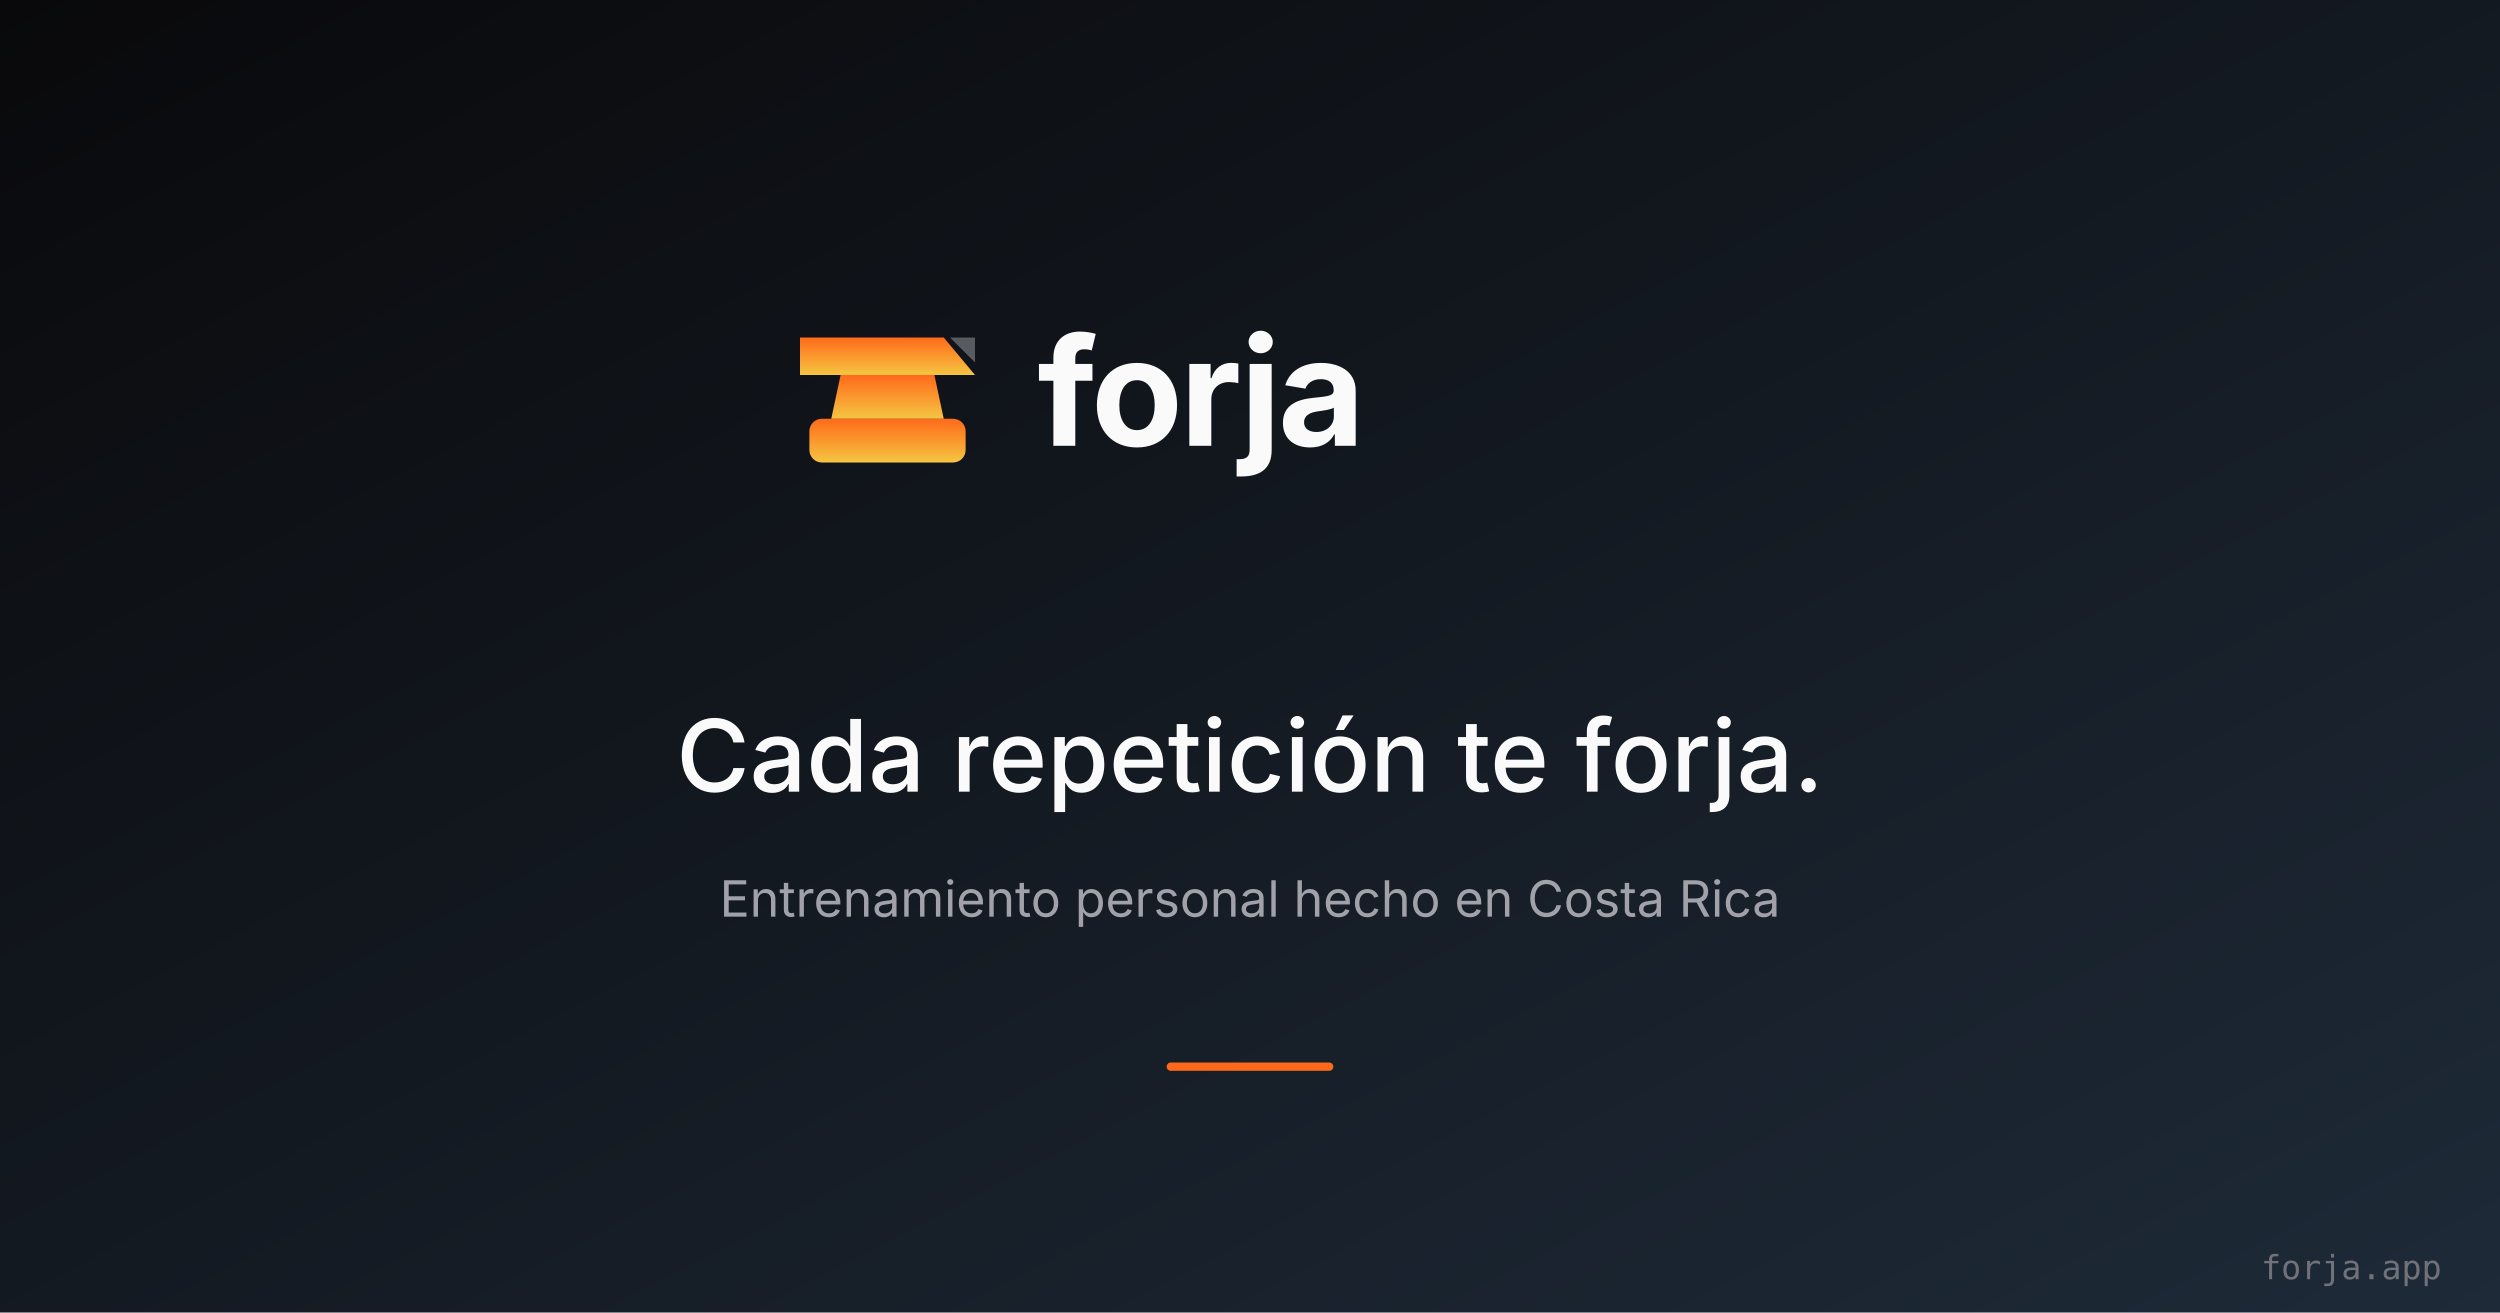
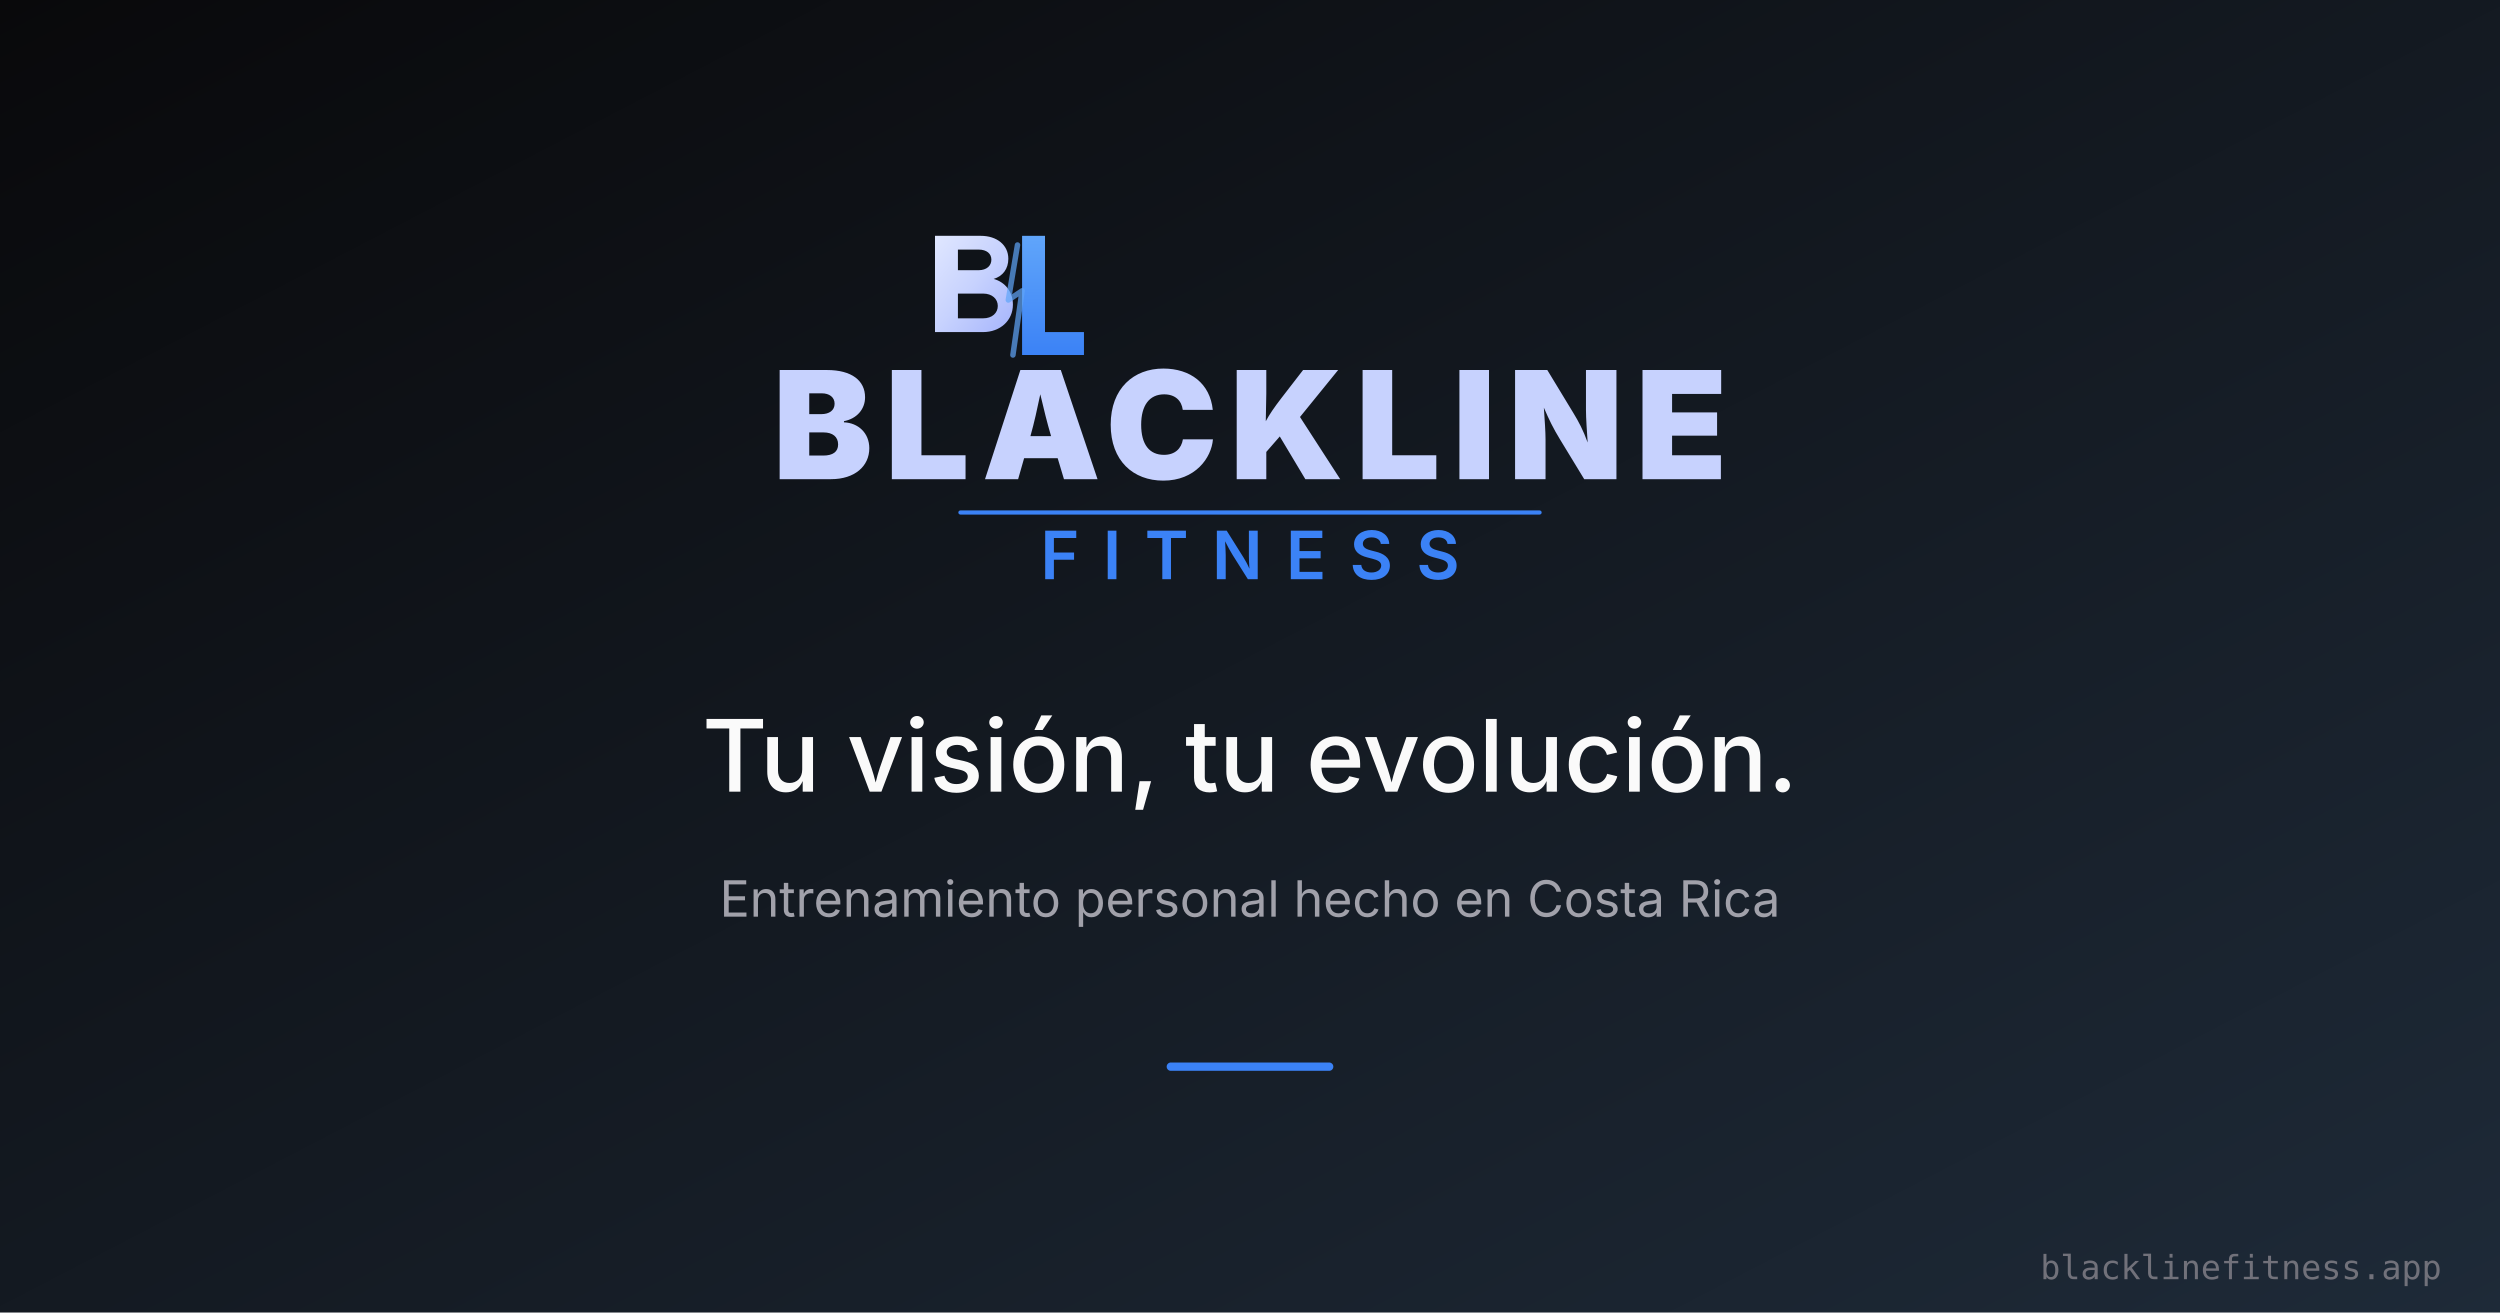
- <svg xmlns="http://www.w3.org/2000/svg" viewBox="0 0 1200 630" role="img" aria-label="Forja — Cada repeticion te forja">
+ <svg xmlns="http://www.w3.org/2000/svg" viewBox="0 0 1200 630" role="img" aria-label="Blackline Fitness — Tu vision, tu evolucion">
  <defs>
    <linearGradient id="og-bg" x1="0" y1="0" x2="1" y2="1">
      <stop offset="0%" stop-color="#09090B" />
      <stop offset="100%" stop-color="#1E2A38" />
    </linearGradient>
    <linearGradient id="og-brand" x1="0" y1="0" x2="0" y2="1">
-       <stop offset="0%" stop-color="#FF6A1A" />
-       <stop offset="100%" stop-color="#F5C542" />
+       <stop offset="0%" stop-color="#60A5FA" />
+       <stop offset="100%" stop-color="#3B82F6" />
+     </linearGradient>
+     <linearGradient id="og-silver" x1="0" y1="0" x2="1" y2="1">
+       <stop offset="0%" stop-color="#E0E7FF" />
+       <stop offset="50%" stop-color="#C7D2FE" />
+       <stop offset="100%" stop-color="#A5B4FC" />
    </linearGradient>
  </defs>
  <rect x="0" y="0" width="1200" height="630" fill="url(#og-bg)" />
-   <g transform="translate(378, 132) scale(1.5)">
-     <rect x="7" y="46" width="50" height="14" rx="4" fill="url(#og-brand)" />
-     <polygon points="14,46 50,46 47,32 17,32" fill="url(#og-brand)" />
-     <polygon points="4,20 50,20 60,32 4,32" fill="url(#og-brand)" />
-     <polygon points="52,20 60,20 60,28" fill="#FFFFFF" opacity="0.3" />
+   <g transform="translate(440, 100) scale(2.2)">
+     <path d="M 4 6 h10 c3.5 0 6 2 6 5 c0 2.2-1.2 3.8-3.2 4.4 c2.5 0.7 4.2 2.8 4.2 5.6 c0 3.5-2.8 6-6.5 6 H4 Z M 9 13.5 h4.5 c1.8 0 2.8-1 2.8-2.3 c0-1.3-1-2.2-2.8-2.2 H9 Z M 9 24 h5.5 c2 0 3.2-1.2 3.2-2.7 c0-1.5-1.2-2.7-3.2-2.7 H9 Z" fill="url(#og-silver)" />
+     <path d="M 23 6 h5 v21 h8.5 v5 H23 Z" fill="url(#og-brand)" />
+     <path d="M 22 8 L 20 20 L 23 18 L 21 32" stroke="#60A5FA" stroke-width="1.2" stroke-linecap="round" stroke-linejoin="round" fill="none" opacity="0.7" />
  </g>
-   <text x="498" y="214" font-family="Inter, system-ui, -apple-system, sans-serif" font-weight="700" font-size="72" letter-spacing="-0.02em" fill="#FAFAFA">forja</text>
-   <text x="600" y="380" text-anchor="middle" font-family="Inter, system-ui, -apple-system, sans-serif" font-weight="500" font-size="48" fill="#FAFAFA">Cada repetición te forja.</text>
-   <text x="600" y="440" text-anchor="middle" font-family="Inter, system-ui, -apple-system, sans-serif" font-weight="400" font-size="24" fill="#A1A1AA">Entrenamiento personal hecho en Costa Rica</text>
-   <rect x="560" y="510" width="80" height="4" rx="2" fill="#FF6A1A" />
-   <text x="1172" y="614" text-anchor="end" font-family="ui-monospace, 'Cascadia Code', 'Source Code Pro', monospace" font-weight="400" font-size="16" fill="#71717A">forja.app</text>
+   <text x="600" y="230" text-anchor="middle" font-family="Inter, system-ui, sans-serif" font-weight="900" font-size="72" letter-spacing="0.08em" fill="#C7D2FE">BLACKLINE</text>
+   <rect x="460" y="245" width="280" height="2" rx="1" fill="#3B82F6" />
+   <text x="600" y="278" text-anchor="middle" font-family="Inter, system-ui, sans-serif" font-weight="600" font-size="32" letter-spacing="0.35em" fill="#3B82F6">FITNESS</text>
+   <text x="600" y="380" text-anchor="middle" font-family="Inter, system-ui, sans-serif" font-weight="500" font-size="48" fill="#FAFAFA">Tu visión, tu evolución.</text>
+   <text x="600" y="440" text-anchor="middle" font-family="Inter, system-ui, sans-serif" font-weight="400" font-size="24" fill="#A1A1AA">Entrenamiento personal hecho en Costa Rica</text>
+   <rect x="560" y="510" width="80" height="4" rx="2" fill="#3B82F6" />
+   <text x="1172" y="614" text-anchor="end" font-family="ui-monospace, monospace" font-weight="400" font-size="16" fill="#71717A">blacklinefitness.app</text>
</svg>
